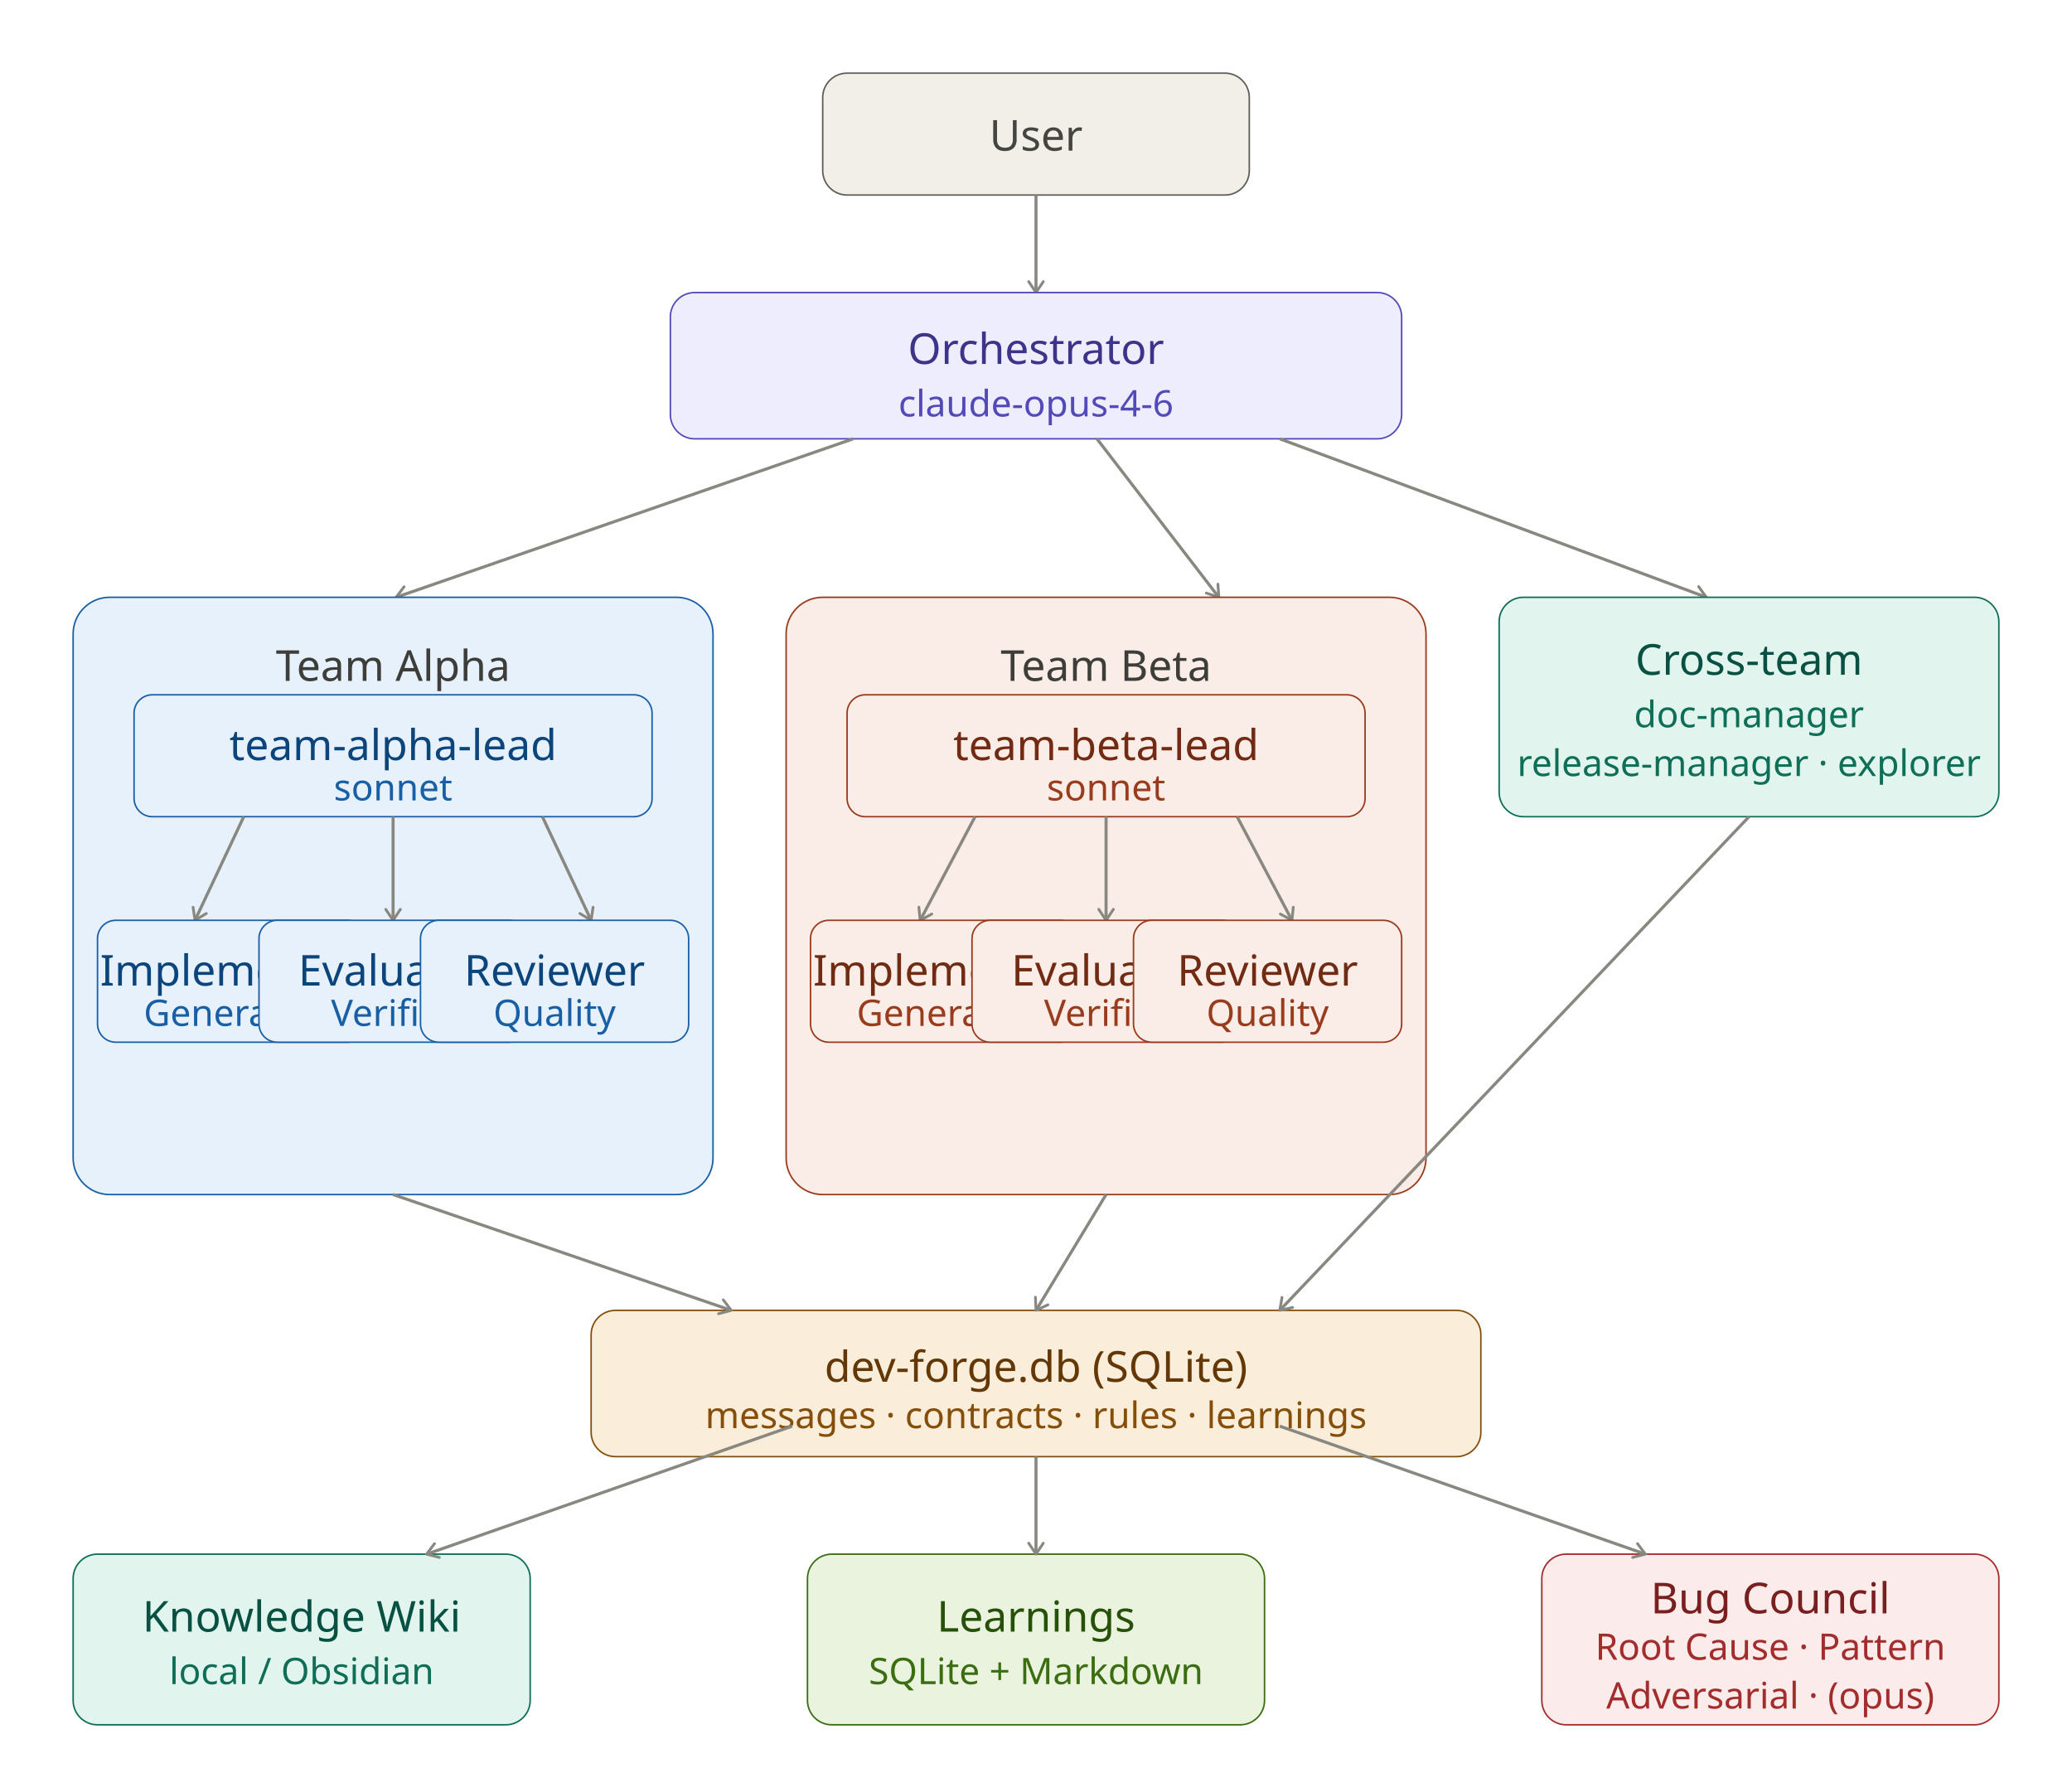
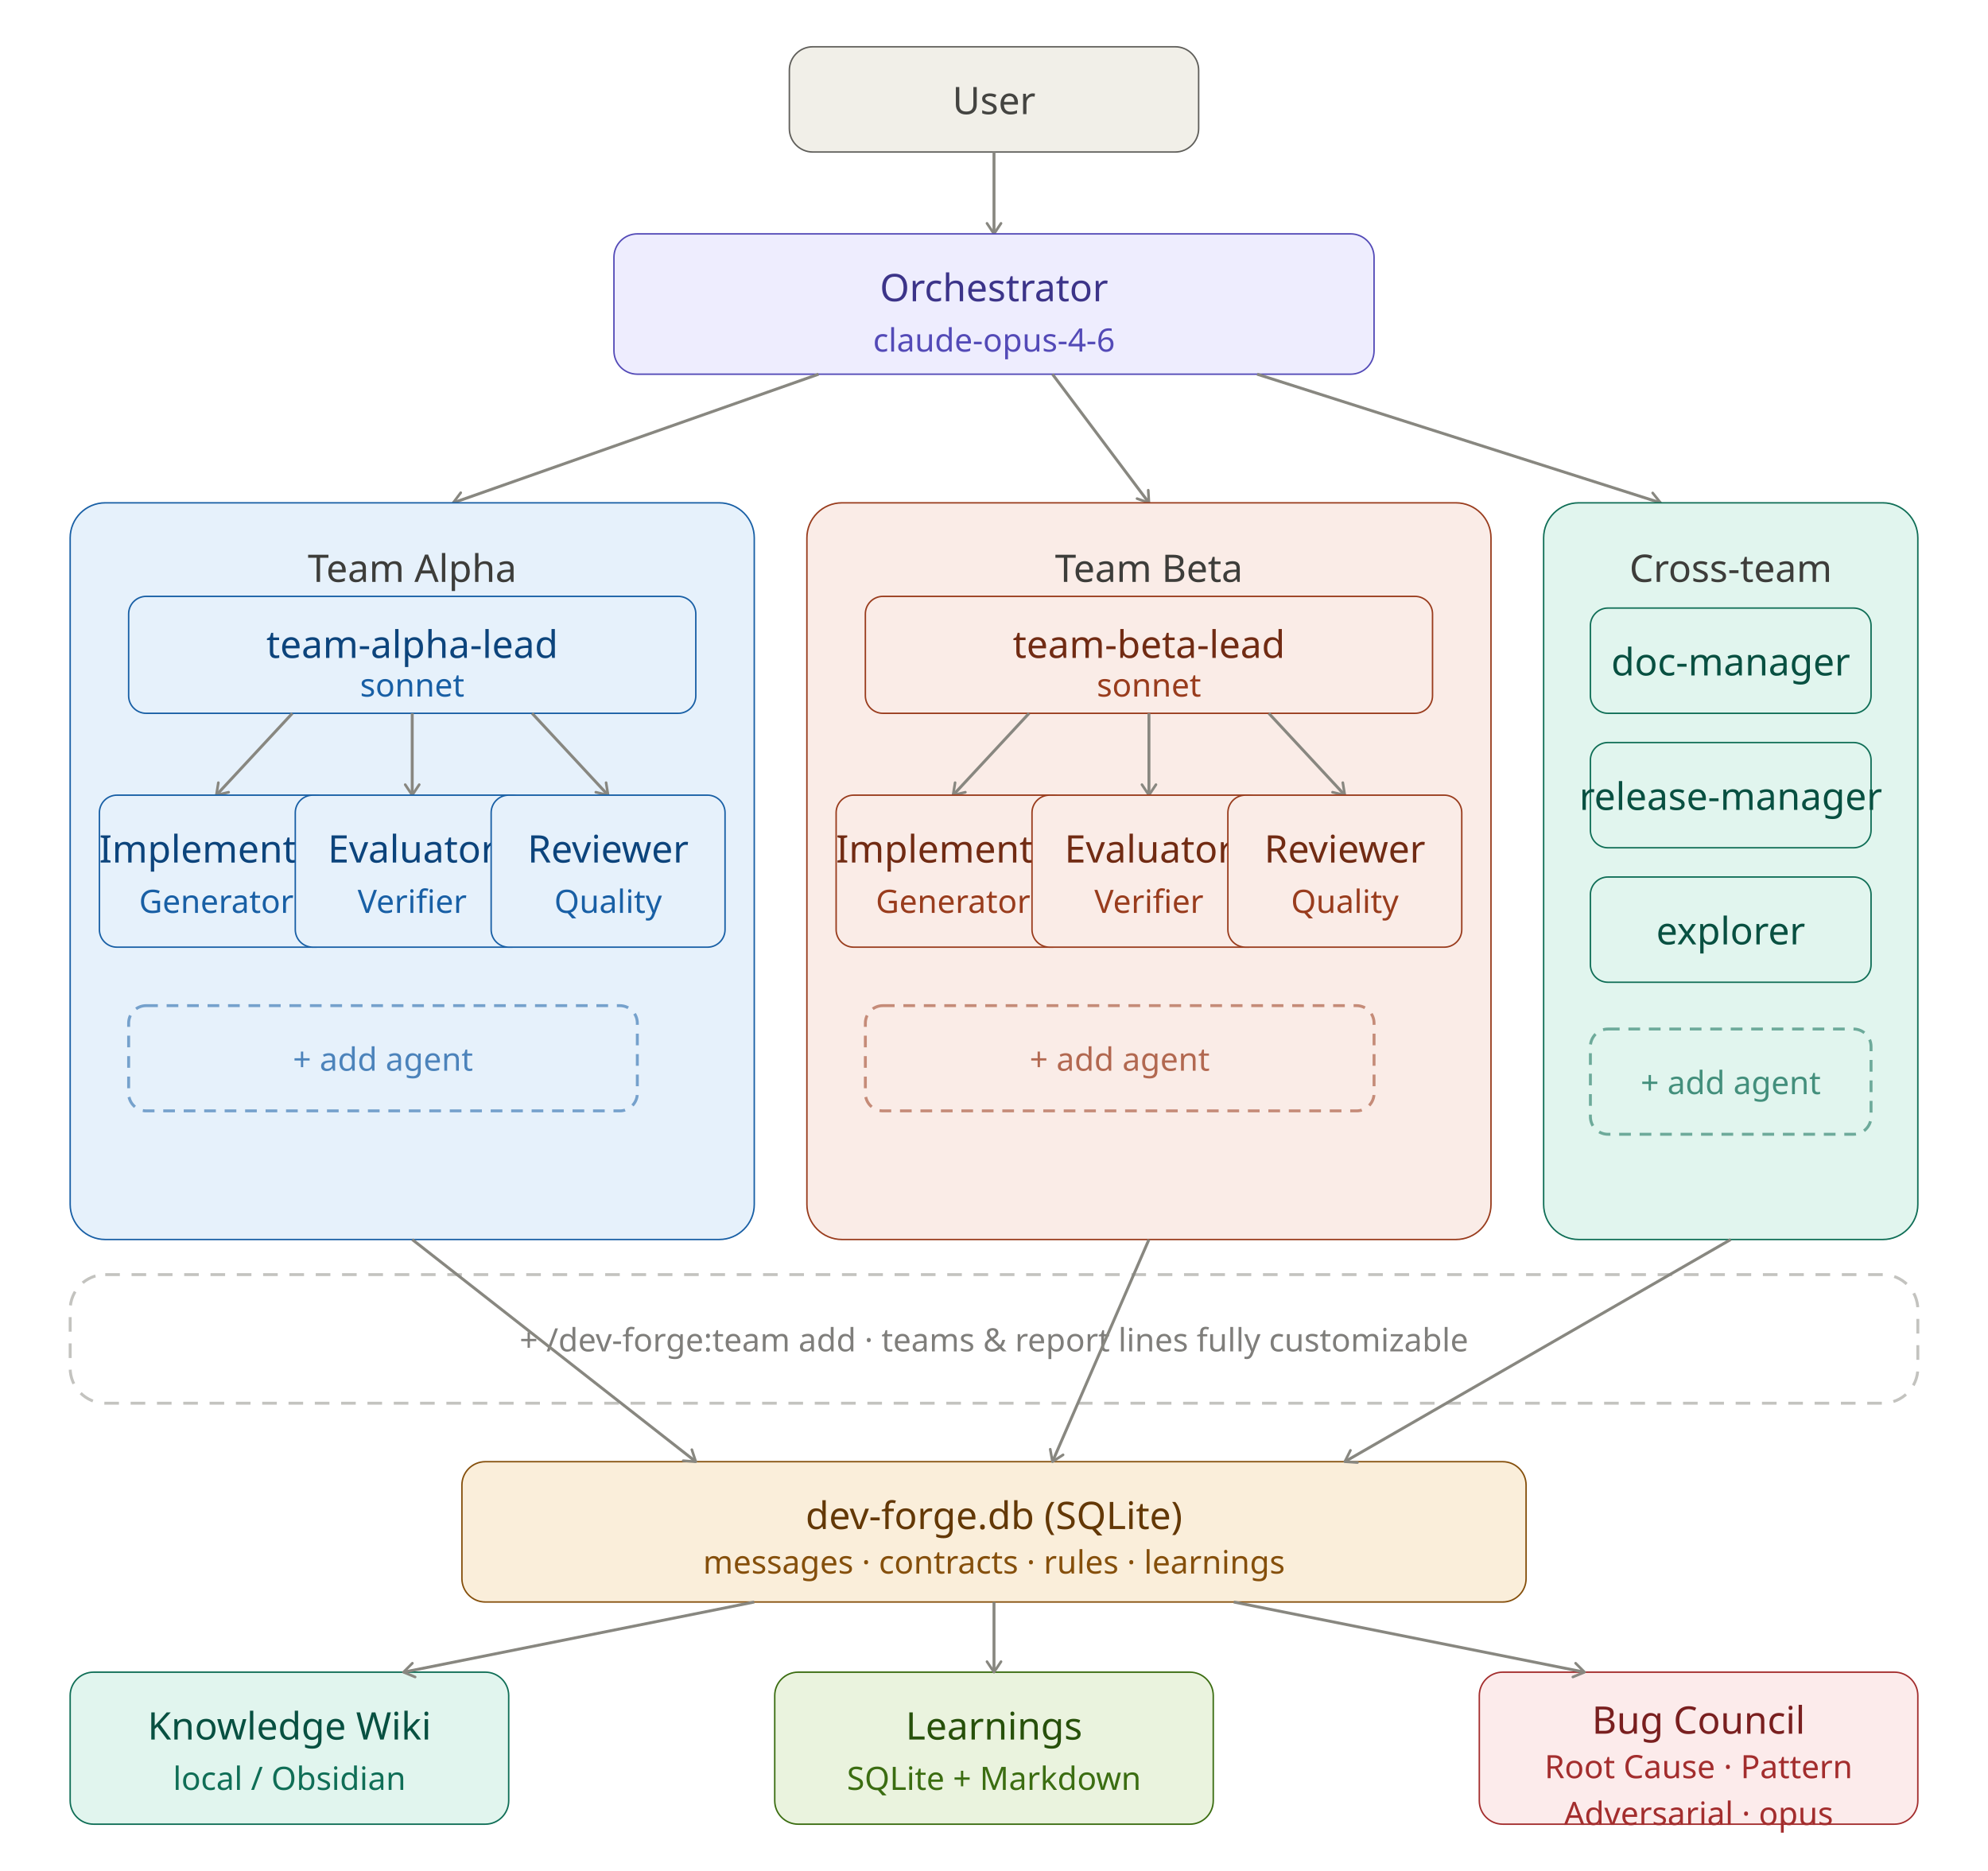
- <svg xmlns="http://www.w3.org/2000/svg" width="100%" viewBox="0 0 680 580">
+ <svg xmlns="http://www.w3.org/2000/svg" width="100%" viewBox="0 0 680 640">
  <defs>
    <marker id="arrow" viewBox="0 0 10 10" refX="8" refY="5" markerWidth="6" markerHeight="6" orient="auto-start-reverse">
      <path d="M2 1L8 5L2 9" fill="none" stroke="context-stroke" stroke-width="1.5" stroke-linecap="round" stroke-linejoin="round" />
    </marker>
    <style>
.t  { font-family: sans-serif; font-size: 14px; font-weight: 400; fill: #3d3d3a; }
- .ts { font-family: sans-serif; font-size: 12px; font-weight: 400; fill: #73726c; }
- .th { font-family: sans-serif; font-size: 14px; font-weight: 500; fill: #3d3d3a; }
+ .ts { font-family: sans-serif; font-size: 11px; font-weight: 400; fill: #73726c; }
+ .th { font-family: sans-serif; font-size: 13px; font-weight: 500; fill: #3d3d3a; }
.c-gray   rect { fill: #F1EFE8; stroke: #5F5E5A; }
- .c-gray   .th, .c-gray   .t, .c-gray   .ts { fill: #444441; }
+ .c-gray   .th { fill: #444441; }
+ .c-gray   .ts { fill: #5F5E5A; }
.c-purple rect { fill: #EEEDFE; stroke: #534AB7; }
- .c-purple .th, .c-purple .t { fill: #3C3489; }
+ .c-purple .th { fill: #3C3489; }
.c-purple .ts { fill: #534AB7; }
.c-blue   rect { fill: #E6F1FB; stroke: #185FA5; }
- .c-blue   .th, .c-blue   .t { fill: #0C447C; }
+ .c-blue   .th { fill: #0C447C; }
.c-blue   .ts { fill: #185FA5; }
.c-coral  rect { fill: #FAECE7; stroke: #993C1D; }
- .c-coral  .th, .c-coral  .t { fill: #712B13; }
+ .c-coral  .th { fill: #712B13; }
.c-coral  .ts { fill: #993C1D; }
.c-teal   rect { fill: #E1F5EE; stroke: #0F6E56; }
- .c-teal   .th, .c-teal   .t { fill: #085041; }
+ .c-teal   .th { fill: #085041; }
.c-teal   .ts { fill: #0F6E56; }
.c-amber  rect { fill: #FAEEDA; stroke: #854F0B; }
- .c-amber  .th, .c-amber  .t { fill: #633806; }
+ .c-amber  .th { fill: #633806; }
.c-amber  .ts { fill: #854F0B; }
.c-green  rect { fill: #EAF3DE; stroke: #3B6D11; }
- .c-green  .th, .c-green  .t { fill: #27500A; }
+ .c-green  .th { fill: #27500A; }
.c-green  .ts { fill: #3B6D11; }
.c-red    rect { fill: #FCEBEB; stroke: #A32D2D; }
- .c-red    .th, .c-red    .t { fill: #791F1F; }
+ .c-red    .th { fill: #791F1F; }
.c-red    .ts { fill: #A32D2D; }
line { stroke: #888780; stroke-width: 1; fill: none; }
</style>
  </defs>
  <g class="c-gray">
-     <rect x="270" y="24" width="140" height="40" rx="8" stroke-width="0.5" />
-     <text class="th" x="340" y="44" text-anchor="middle" dominant-baseline="central">User</text>
+     <rect x="270" y="16" width="140" height="36" rx="8" stroke-width="0.5" />
+     <text class="th" x="340" y="34" text-anchor="middle" dominant-baseline="central">User</text>
  </g>
-   <line x1="340" y1="64" x2="340" y2="96" marker-end="url(#arrow)" />
+   <line x1="340" y1="52" x2="340" y2="80" marker-end="url(#arrow)" />
  <g class="c-purple">
-     <rect x="220" y="96" width="240" height="48" rx="8" stroke-width="0.5" />
-     <text class="th" x="340" y="114" text-anchor="middle" dominant-baseline="central">Orchestrator</text>
-     <text class="ts" x="340" y="132" text-anchor="middle" dominant-baseline="central">claude-opus-4-6</text>
+     <rect x="210" y="80" width="260" height="48" rx="8" stroke-width="0.5" />
+     <text class="th" x="340" y="98" text-anchor="middle" dominant-baseline="central">Orchestrator</text>
+     <text class="ts" x="340" y="116" text-anchor="middle" dominant-baseline="central">claude-opus-4-6</text>
  </g>
-   <line x1="280" y1="144" x2="130" y2="196" marker-end="url(#arrow)" />
-   <line x1="360" y1="144" x2="400" y2="196" marker-end="url(#arrow)" />
-   <line x1="420" y1="144" x2="560" y2="196" marker-end="url(#arrow)" />
+   <line x1="280" y1="128" x2="155" y2="172" marker-end="url(#arrow)" />
+   <line x1="360" y1="128" x2="393" y2="172" marker-end="url(#arrow)" />
+   <line x1="430" y1="128" x2="568" y2="172" marker-end="url(#arrow)" />
  <g class="c-blue">
-     <rect x="24" y="196" width="210" height="196" rx="12" stroke-width="0.5" />
+     <rect x="24" y="172" width="234" height="252" rx="12" stroke-width="0.5" />
  </g>
-   <text class="th" x="129" y="218" text-anchor="middle" dominant-baseline="central">Team Alpha</text>
+   <text class="th" x="141" y="194" text-anchor="middle" dominant-baseline="central">Team Alpha</text>
  <g class="c-blue">
-     <rect x="44" y="228" width="170" height="40" rx="6" stroke-width="0.5" />
-     <text class="th" x="129" y="244" text-anchor="middle" dominant-baseline="central">team-alpha-lead</text>
-     <text class="ts" x="129" y="258" text-anchor="middle" dominant-baseline="central">sonnet</text>
+     <rect x="44" y="204" width="194" height="40" rx="6" stroke-width="0.5" />
+     <text class="th" x="141" y="220" text-anchor="middle" dominant-baseline="central">team-alpha-lead</text>
+     <text class="ts" x="141" y="234" text-anchor="middle" dominant-baseline="central">sonnet</text>
  </g>
-   <line x1="80" y1="268" x2="64" y2="302" marker-end="url(#arrow)" />
-   <line x1="129" y1="268" x2="129" y2="302" marker-end="url(#arrow)" />
-   <line x1="178" y1="268" x2="194" y2="302" marker-end="url(#arrow)" />
+   <line x1="100" y1="244" x2="74" y2="272" marker-end="url(#arrow)" />
+   <line x1="141" y1="244" x2="141" y2="272" marker-end="url(#arrow)" />
+   <line x1="182" y1="244" x2="208" y2="272" marker-end="url(#arrow)" />
  <g class="c-blue">
-     <rect x="32" y="302" width="88" height="40" rx="6" stroke-width="0.5" />
-     <text class="th" x="76" y="318" text-anchor="middle" dominant-baseline="central">Implementer</text>
-     <text class="ts" x="76" y="332" text-anchor="middle" dominant-baseline="central">Generator</text>
+     <rect x="34" y="272" width="80" height="52" rx="6" stroke-width="0.5" />
+     <text class="th" x="74" y="290" text-anchor="middle" dominant-baseline="central">Implementer</text>
+     <text class="ts" x="74" y="308" text-anchor="middle" dominant-baseline="central">Generator</text>
  </g>
  <g class="c-blue">
-     <rect x="85" y="302" width="88" height="40" rx="6" stroke-width="0.5" />
-     <text class="th" x="129" y="318" text-anchor="middle" dominant-baseline="central">Evaluator</text>
-     <text class="ts" x="129" y="332" text-anchor="middle" dominant-baseline="central">Verifier</text>
+     <rect x="101" y="272" width="80" height="52" rx="6" stroke-width="0.5" />
+     <text class="th" x="141" y="290" text-anchor="middle" dominant-baseline="central">Evaluator</text>
+     <text class="ts" x="141" y="308" text-anchor="middle" dominant-baseline="central">Verifier</text>
  </g>
  <g class="c-blue">
-     <rect x="138" y="302" width="88" height="40" rx="6" stroke-width="0.5" />
-     <text class="th" x="182" y="318" text-anchor="middle" dominant-baseline="central">Reviewer</text>
-     <text class="ts" x="182" y="332" text-anchor="middle" dominant-baseline="central">Quality</text>
+     <rect x="168" y="272" width="80" height="52" rx="6" stroke-width="0.5" />
+     <text class="th" x="208" y="290" text-anchor="middle" dominant-baseline="central">Reviewer</text>
+     <text class="ts" x="208" y="308" text-anchor="middle" dominant-baseline="central">Quality</text>
+   </g>
+   <rect x="44" y="344" width="174" height="36" rx="6" stroke-width="1" stroke-dasharray="4 3" fill="none" stroke="#185FA5" opacity="0.55" />
+   <text font-family="sans-serif" font-size="11" fill="#185FA5" opacity="0.75" x="131" y="362" text-anchor="middle" dominant-baseline="central">+ add agent</text>
+   <g class="c-coral">
+     <rect x="276" y="172" width="234" height="252" rx="12" stroke-width="0.5" />
+   </g>
+   <text class="th" x="393" y="194" text-anchor="middle" dominant-baseline="central">Team Beta</text>
+   <g class="c-coral">
+     <rect x="296" y="204" width="194" height="40" rx="6" stroke-width="0.5" />
+     <text class="th" x="393" y="220" text-anchor="middle" dominant-baseline="central">team-beta-lead</text>
+     <text class="ts" x="393" y="234" text-anchor="middle" dominant-baseline="central">sonnet</text>
+   </g>
+   <line x1="352" y1="244" x2="326" y2="272" marker-end="url(#arrow)" />
+   <line x1="393" y1="244" x2="393" y2="272" marker-end="url(#arrow)" />
+   <line x1="434" y1="244" x2="460" y2="272" marker-end="url(#arrow)" />
+   <g class="c-coral">
+     <rect x="286" y="272" width="80" height="52" rx="6" stroke-width="0.5" />
+     <text class="th" x="326" y="290" text-anchor="middle" dominant-baseline="central">Implementer</text>
+     <text class="ts" x="326" y="308" text-anchor="middle" dominant-baseline="central">Generator</text>
  </g>
  <g class="c-coral">
-     <rect x="258" y="196" width="210" height="196" rx="12" stroke-width="0.5" />
-   </g>
-   <text class="th" x="363" y="218" text-anchor="middle" dominant-baseline="central">Team Beta</text>
-   <g class="c-coral">
-     <rect x="278" y="228" width="170" height="40" rx="6" stroke-width="0.5" />
-     <text class="th" x="363" y="244" text-anchor="middle" dominant-baseline="central">team-beta-lead</text>
-     <text class="ts" x="363" y="258" text-anchor="middle" dominant-baseline="central">sonnet</text>
-   </g>
-   <line x1="320" y1="268" x2="302" y2="302" marker-end="url(#arrow)" />
-   <line x1="363" y1="268" x2="363" y2="302" marker-end="url(#arrow)" />
-   <line x1="406" y1="268" x2="424" y2="302" marker-end="url(#arrow)" />
-   <g class="c-coral">
-     <rect x="266" y="302" width="88" height="40" rx="6" stroke-width="0.5" />
-     <text class="th" x="310" y="318" text-anchor="middle" dominant-baseline="central">Implementer</text>
-     <text class="ts" x="310" y="332" text-anchor="middle" dominant-baseline="central">Generator</text>
+     <rect x="353" y="272" width="80" height="52" rx="6" stroke-width="0.5" />
+     <text class="th" x="393" y="290" text-anchor="middle" dominant-baseline="central">Evaluator</text>
+     <text class="ts" x="393" y="308" text-anchor="middle" dominant-baseline="central">Verifier</text>
  </g>
  <g class="c-coral">
-     <rect x="319" y="302" width="88" height="40" rx="6" stroke-width="0.5" />
-     <text class="th" x="363" y="318" text-anchor="middle" dominant-baseline="central">Evaluator</text>
-     <text class="ts" x="363" y="332" text-anchor="middle" dominant-baseline="central">Verifier</text>
+     <rect x="420" y="272" width="80" height="52" rx="6" stroke-width="0.5" />
+     <text class="th" x="460" y="290" text-anchor="middle" dominant-baseline="central">Reviewer</text>
+     <text class="ts" x="460" y="308" text-anchor="middle" dominant-baseline="central">Quality</text>
  </g>
-   <g class="c-coral">
-     <rect x="372" y="302" width="88" height="40" rx="6" stroke-width="0.5" />
-     <text class="th" x="416" y="318" text-anchor="middle" dominant-baseline="central">Reviewer</text>
-     <text class="ts" x="416" y="332" text-anchor="middle" dominant-baseline="central">Quality</text>
+   <rect x="296" y="344" width="174" height="36" rx="6" stroke-width="1" stroke-dasharray="4 3" fill="none" stroke="#993C1D" opacity="0.55" />
+   <text font-family="sans-serif" font-size="11" fill="#993C1D" opacity="0.75" x="383" y="362" text-anchor="middle" dominant-baseline="central">+ add agent</text>
+   <g class="c-teal">
+     <rect x="528" y="172" width="128" height="252" rx="12" stroke-width="0.5" />
+   </g>
+   <text class="th" x="592" y="194" text-anchor="middle" dominant-baseline="central">Cross-team</text>
+   <g class="c-teal">
+     <rect x="544" y="208" width="96" height="36" rx="6" stroke-width="0.5" />
+     <text class="th" x="592" y="226" text-anchor="middle" dominant-baseline="central">doc-manager</text>
  </g>
  <g class="c-teal">
-     <rect x="492" y="196" width="164" height="72" rx="8" stroke-width="0.5" />
-     <text class="th" x="574" y="216" text-anchor="middle" dominant-baseline="central">Cross-team</text>
-     <text class="ts" x="574" y="234" text-anchor="middle" dominant-baseline="central">doc-manager</text>
-     <text class="ts" x="574" y="250" text-anchor="middle" dominant-baseline="central">release-manager · explorer</text>
+     <rect x="544" y="254" width="96" height="36" rx="6" stroke-width="0.5" />
+     <text class="th" x="592" y="272" text-anchor="middle" dominant-baseline="central">release-manager</text>
  </g>
+   <g class="c-teal">
+     <rect x="544" y="300" width="96" height="36" rx="6" stroke-width="0.5" />
+     <text class="th" x="592" y="318" text-anchor="middle" dominant-baseline="central">explorer</text>
+   </g>
+   <rect x="544" y="352" width="96" height="36" rx="6" stroke-width="1" stroke-dasharray="4 3" fill="none" stroke="#0F6E56" opacity="0.55" />
+   <text font-family="sans-serif" font-size="11" fill="#0F6E56" opacity="0.75" x="592" y="370" text-anchor="middle" dominant-baseline="central">+ add agent</text>
+   <rect x="24" y="436" width="632" height="44" rx="12" stroke-width="1" stroke-dasharray="5 4" fill="none" stroke="#888780" opacity="0.5" />
+   <text font-family="sans-serif" font-size="11" fill="#5F5E5A" opacity="0.8" x="340" y="458" text-anchor="middle" dominant-baseline="central">+ /dev-forge:team add  ·  teams &amp; report lines fully customizable</text>
  <g class="c-amber">
-     <rect x="194" y="430" width="292" height="48" rx="8" stroke-width="0.5" />
-     <text class="th" x="340" y="448" text-anchor="middle" dominant-baseline="central">dev-forge.db (SQLite)</text>
-     <text class="ts" x="340" y="464" text-anchor="middle" dominant-baseline="central">messages · contracts · rules · learnings</text>
+     <rect x="158" y="500" width="364" height="48" rx="8" stroke-width="0.5" />
+     <text class="th" x="340" y="518" text-anchor="middle" dominant-baseline="central">dev-forge.db (SQLite)</text>
+     <text class="ts" x="340" y="534" text-anchor="middle" dominant-baseline="central">messages · contracts · rules · learnings</text>
  </g>
-   <line x1="129" y1="392" x2="240" y2="430" marker-end="url(#arrow)" />
-   <line x1="363" y1="392" x2="340" y2="430" marker-end="url(#arrow)" />
-   <line x1="574" y1="268" x2="420" y2="430" marker-end="url(#arrow)" />
+   <line x1="141" y1="424" x2="238" y2="500" marker-end="url(#arrow)" />
+   <line x1="393" y1="424" x2="360" y2="500" marker-end="url(#arrow)" />
+   <line x1="592" y1="424" x2="460" y2="500" marker-end="url(#arrow)" />
  <g class="c-teal">
-     <rect x="24" y="510" width="150" height="56" rx="8" stroke-width="0.5" />
-     <text class="th" x="99" y="530" text-anchor="middle" dominant-baseline="central">Knowledge Wiki</text>
-     <text class="ts" x="99" y="548" text-anchor="middle" dominant-baseline="central">local / Obsidian</text>
+     <rect x="24" y="572" width="150" height="52" rx="8" stroke-width="0.5" />
+     <text class="th" x="99" y="590" text-anchor="middle" dominant-baseline="central">Knowledge Wiki</text>
+     <text class="ts" x="99" y="608" text-anchor="middle" dominant-baseline="central">local / Obsidian</text>
  </g>
  <g class="c-green">
-     <rect x="265" y="510" width="150" height="56" rx="8" stroke-width="0.5" />
-     <text class="th" x="340" y="530" text-anchor="middle" dominant-baseline="central">Learnings</text>
-     <text class="ts" x="340" y="548" text-anchor="middle" dominant-baseline="central">SQLite + Markdown</text>
+     <rect x="265" y="572" width="150" height="52" rx="8" stroke-width="0.5" />
+     <text class="th" x="340" y="590" text-anchor="middle" dominant-baseline="central">Learnings</text>
+     <text class="ts" x="340" y="608" text-anchor="middle" dominant-baseline="central">SQLite + Markdown</text>
  </g>
  <g class="c-red">
-     <rect x="506" y="510" width="150" height="56" rx="8" stroke-width="0.5" />
-     <text class="th" x="581" y="524" text-anchor="middle" dominant-baseline="central">Bug Council</text>
-     <text class="ts" x="581" y="540" text-anchor="middle" dominant-baseline="central">Root Cause · Pattern</text>
-     <text class="ts" x="581" y="556" text-anchor="middle" dominant-baseline="central">Adversarial · (opus)</text>
+     <rect x="506" y="572" width="150" height="52" rx="8" stroke-width="0.5" />
+     <text class="th" x="581" y="588" text-anchor="middle" dominant-baseline="central">Bug Council</text>
+     <text class="ts" x="581" y="604" text-anchor="middle" dominant-baseline="central">Root Cause · Pattern</text>
+     <text class="ts" x="581" y="620" text-anchor="middle" dominant-baseline="central">Adversarial · opus</text>
  </g>
-   <line x1="260" y1="468" x2="140" y2="510" marker-end="url(#arrow)" />
-   <line x1="340" y1="478" x2="340" y2="510" marker-end="url(#arrow)" />
-   <line x1="420" y1="468" x2="540" y2="510" marker-end="url(#arrow)" />
+   <line x1="258" y1="548" x2="138" y2="572" marker-end="url(#arrow)" />
+   <line x1="340" y1="548" x2="340" y2="572" marker-end="url(#arrow)" />
+   <line x1="422" y1="548" x2="542" y2="572" marker-end="url(#arrow)" />
</svg>
